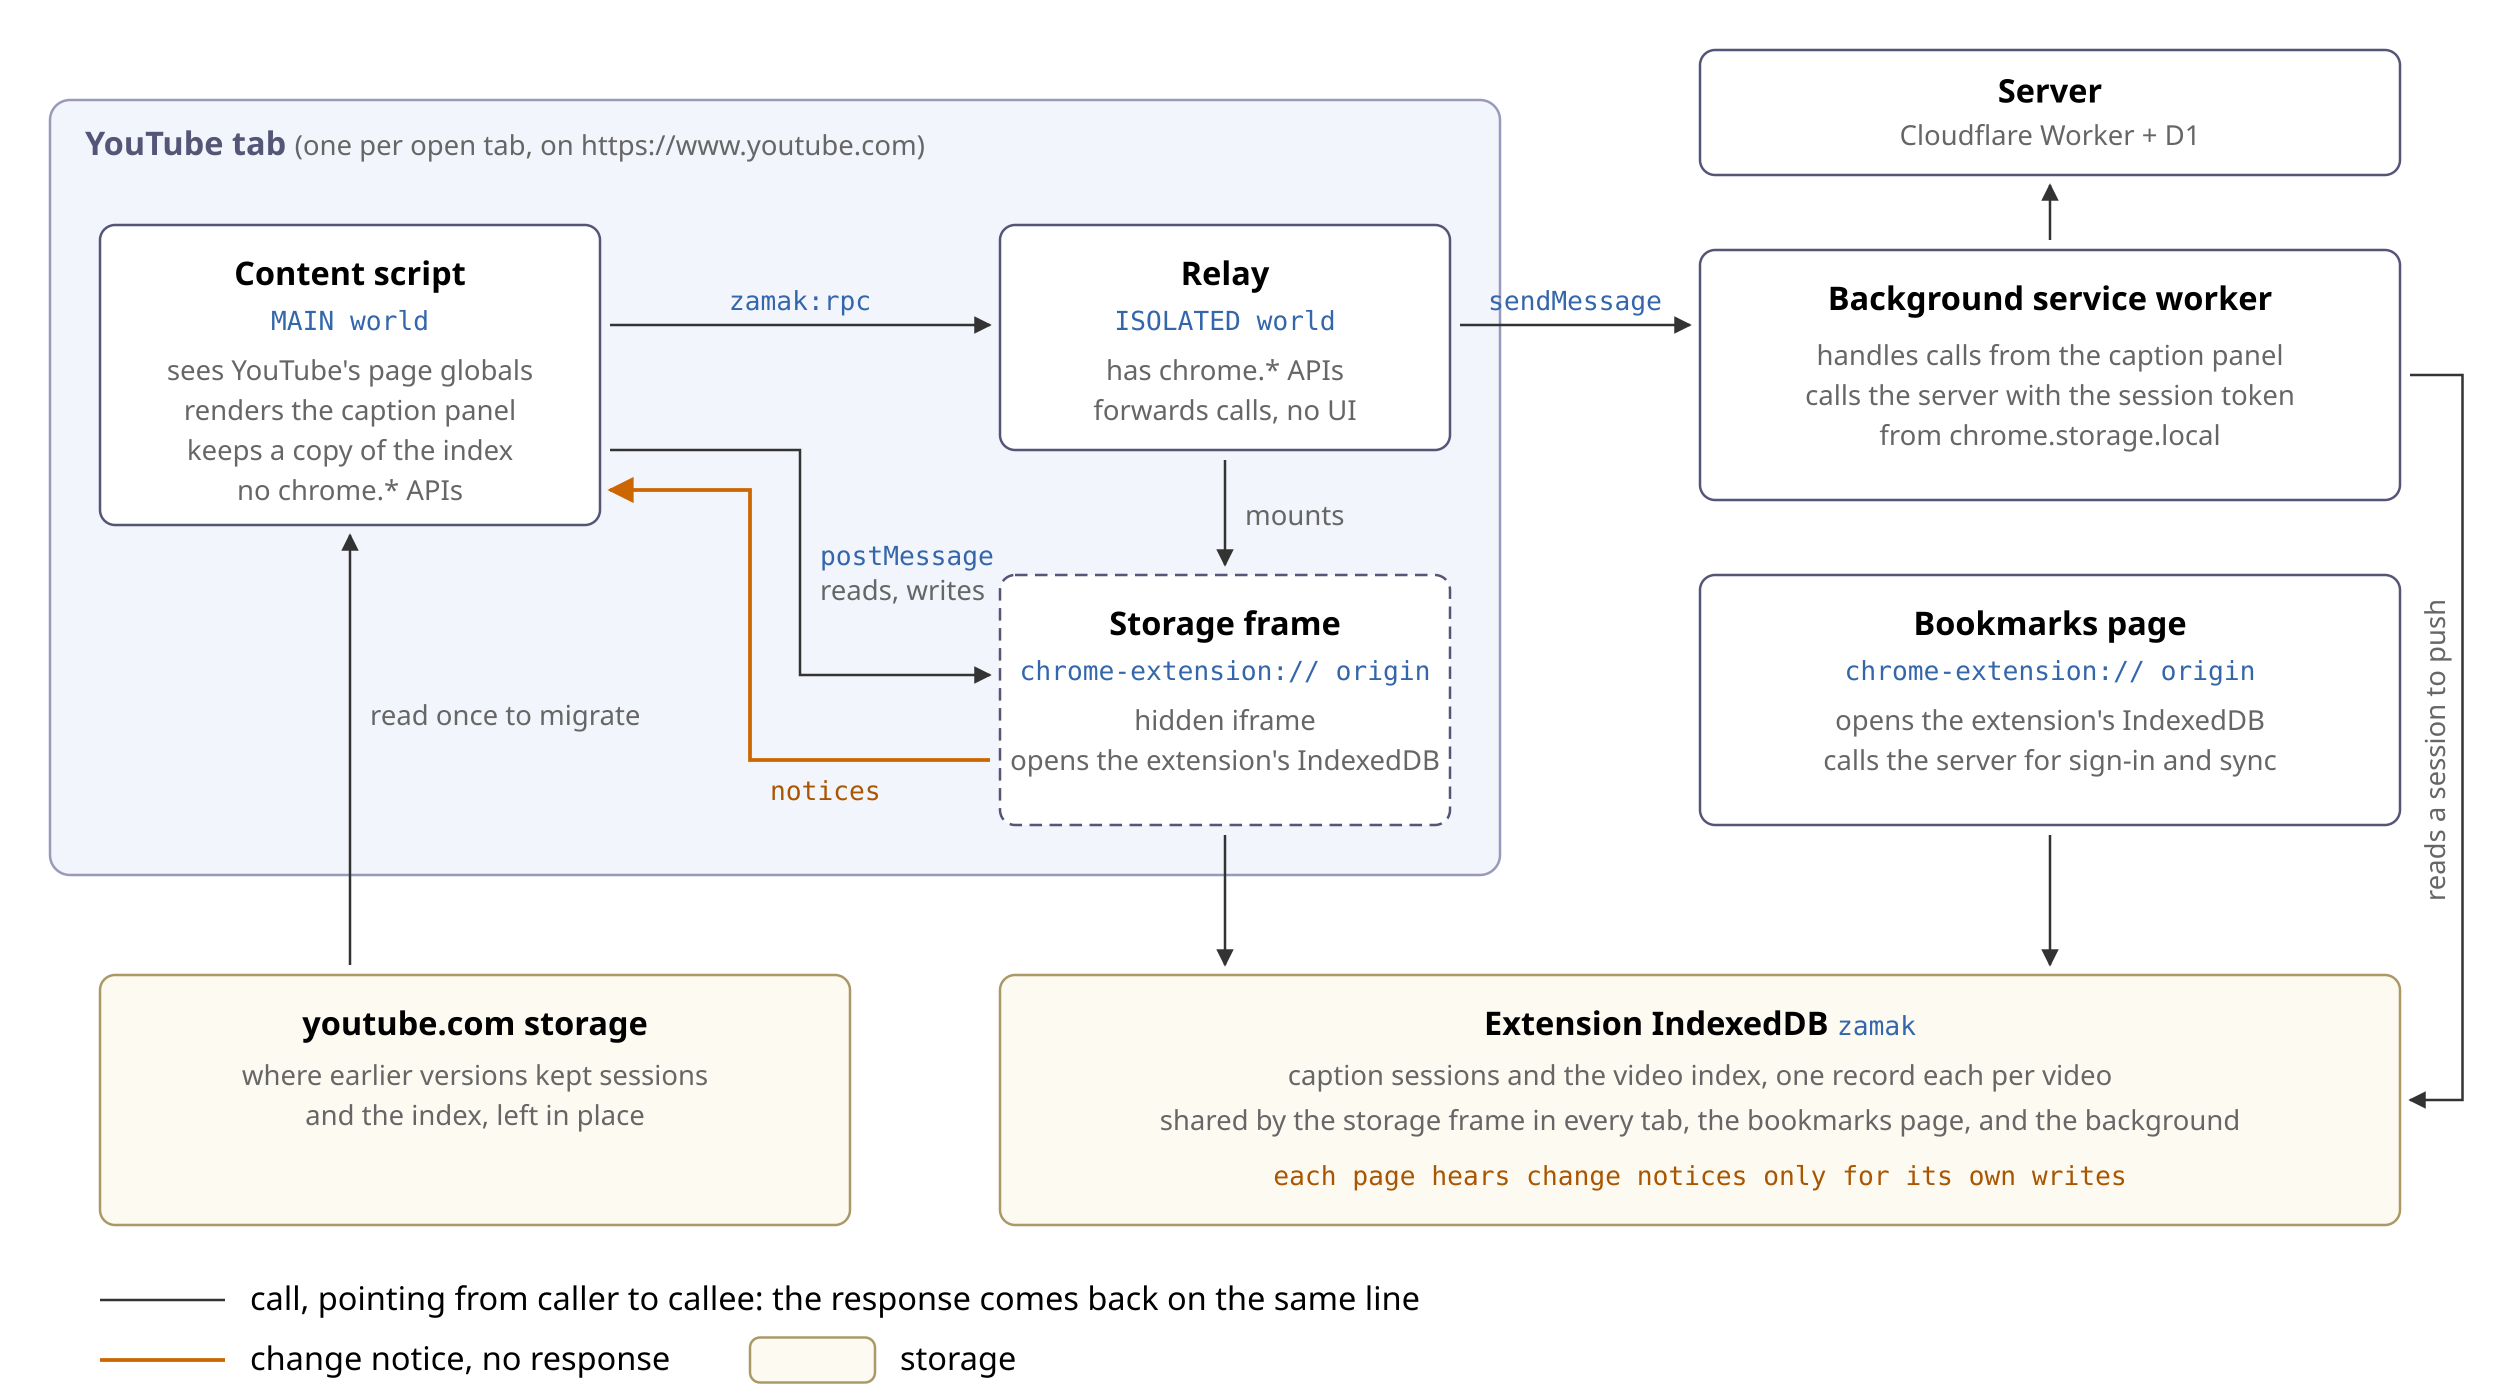
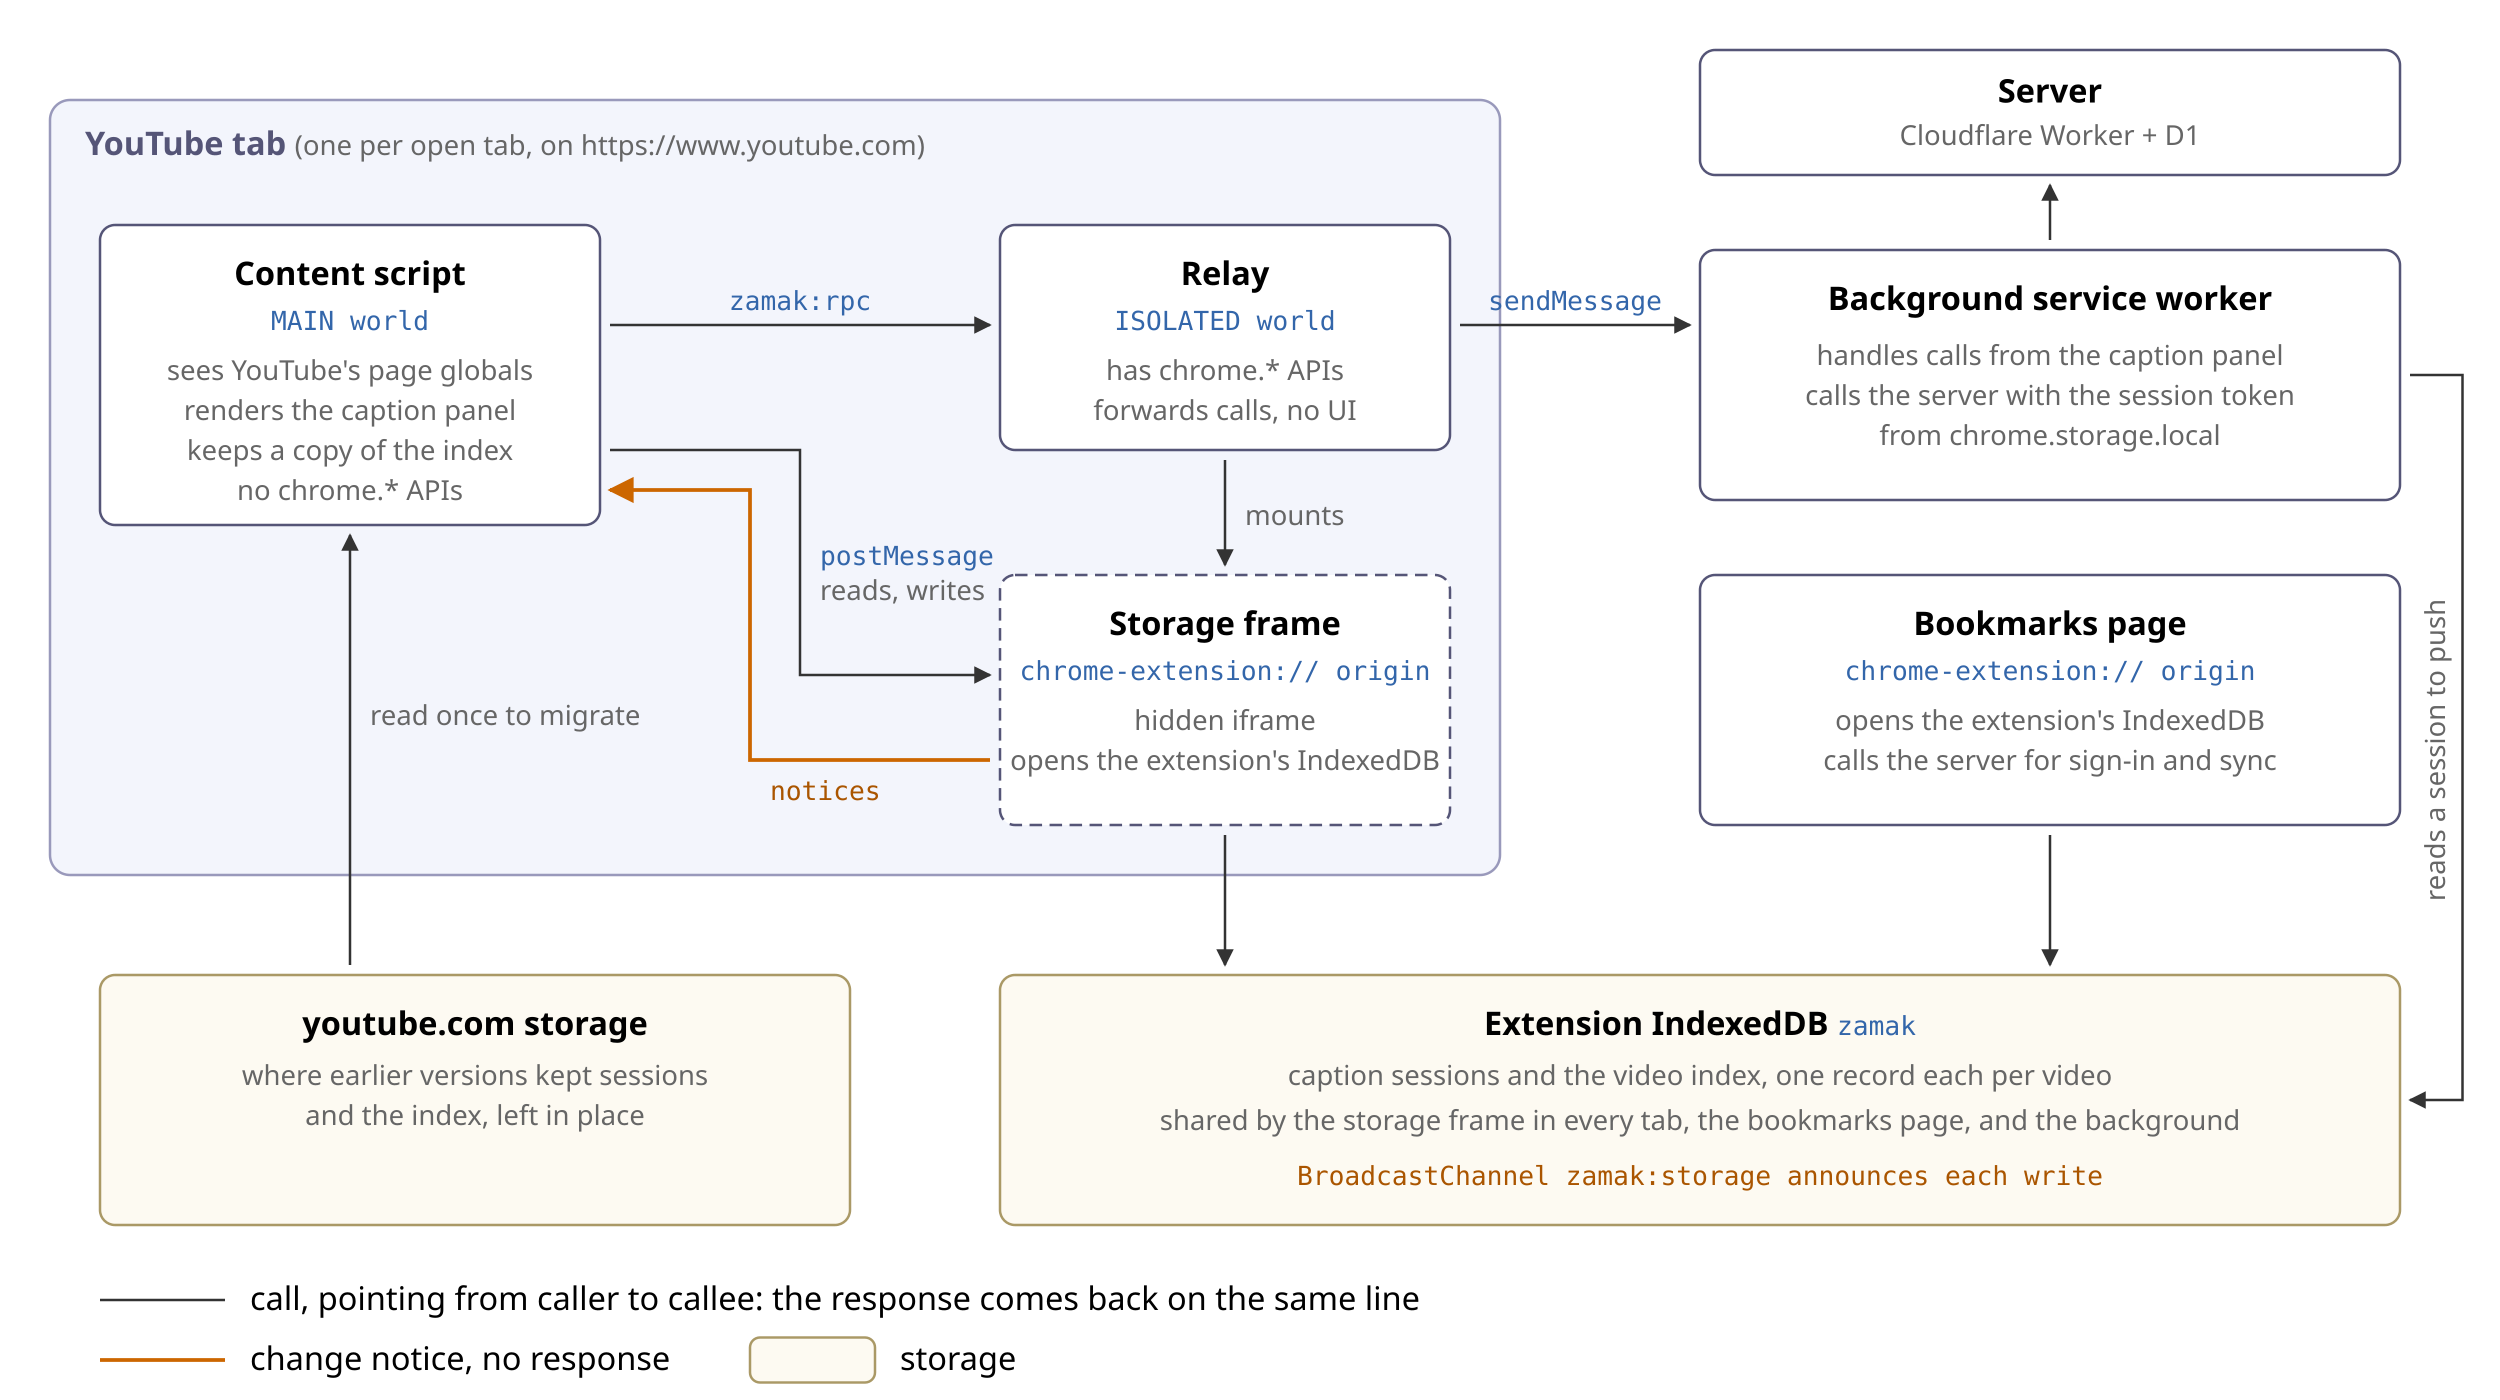
<svg xmlns="http://www.w3.org/2000/svg" width="1000" height="560" viewBox="0 0 1000 560" font-family="system-ui, sans-serif" font-size="13">
  <defs>
    <marker id="a" viewBox="0 0 10 10" refX="9" refY="5" markerWidth="7" markerHeight="7" orient="auto-start-reverse">
      <path d="M0,0 L10,5 L0,10 z" fill="#333" />
    </marker>
    <marker id="o" viewBox="0 0 10 10" refX="9" refY="5" markerWidth="7" markerHeight="7" orient="auto-start-reverse">
      <path d="M0,0 L10,5 L0,10 z" fill="#c60" />
    </marker>
    <style>
      .c { font-family: ui-monospace, SFMono-Regular, Menlo, Consolas, monospace; font-size: 10.5px; fill: #36a; }
      .oc { font-family: ui-monospace, SFMono-Regular, Menlo, Consolas, monospace; font-size: 10.5px; fill: #a50; }
      .t { font-weight: bold; }
      .s { fill: #666; font-size: 11px; }
      .box { fill: #fff; stroke: #557; }
      .ext { fill: #fff; stroke: #557; stroke-dasharray: 5 3; }
      .store { fill: #fdfaf2; stroke: #a96; }
      .line { stroke: #333; fill: none; }
      .bc { stroke: #c60; stroke-width: 1.5; fill: none; }
    </style>
  </defs>
  <rect width="1000" height="560" fill="#fff" />
  <rect x="20" y="40" width="580" height="310" rx="8" fill="#f3f5fc" stroke="#99b" />
  <text x="34" y="62" class="t" fill="#557">YouTube tab <tspan class="s" font-weight="normal">(one per open tab, on https://www.youtube.com)</tspan>
  </text>
  <rect x="40" y="90" width="200" height="120" rx="6" class="box" />
  <text x="140" y="114" text-anchor="middle" class="t">Content script</text>
  <text x="140" y="132" text-anchor="middle" class="c">MAIN world</text>
  <text x="140" y="152" text-anchor="middle" class="s">sees YouTube's page globals</text>
  <text x="140" y="168" text-anchor="middle" class="s">renders the caption panel</text>
  <text x="140" y="184" text-anchor="middle" class="s">keeps a copy of the index</text>
  <text x="140" y="200" text-anchor="middle" class="s">no chrome.* APIs</text>
  <rect x="400" y="90" width="180" height="90" rx="6" class="box" />
  <text x="490" y="114" text-anchor="middle" class="t">Relay</text>
  <text x="490" y="132" text-anchor="middle" class="c">ISOLATED world</text>
  <text x="490" y="152" text-anchor="middle" class="s">has chrome.* APIs</text>
  <text x="490" y="168" text-anchor="middle" class="s">forwards calls, no UI</text>
  <rect x="400" y="230" width="180" height="100" rx="6" class="ext" />
  <text x="490" y="254" text-anchor="middle" class="t">Storage frame</text>
  <text x="490" y="272" text-anchor="middle" class="c">chrome-extension:// origin</text>
  <text x="490" y="292" text-anchor="middle" class="s">hidden iframe</text>
  <text x="490" y="308" text-anchor="middle" class="s">opens the extension's IndexedDB</text>
  <line x1="244" y1="130" x2="396" y2="130" class="line" marker-end="url(#a)" />
  <text x="320" y="124" text-anchor="middle" class="c">zamak:rpc</text>
  <line x1="490" y1="184" x2="490" y2="226" class="line" marker-end="url(#a)" />
  <text x="498" y="210" class="s">mounts</text>
  <path d="M 244 180 L 320 180 L 320 270 L 396 270" class="line" marker-end="url(#a)" />
  <text x="328" y="226" class="c">postMessage</text>
  <text x="328" y="240" class="s">reads, writes</text>
  <path d="M 396 304 L 300 304 L 300 196 L 244 196" class="bc" marker-end="url(#o)" />
  <text x="308" y="320" class="oc">notices</text>
  <rect x="680" y="20" width="280" height="50" rx="6" class="box" />
  <text x="820" y="41" text-anchor="middle" class="t">Server</text>
  <text x="820" y="58" text-anchor="middle" class="s">Cloudflare Worker + D1</text>
  <rect x="680" y="100" width="280" height="100" rx="6" class="box" />
  <text x="820" y="124" text-anchor="middle" class="t">Background service worker</text>
  <text x="820" y="146" text-anchor="middle" class="s">handles calls from the caption panel</text>
  <text x="820" y="162" text-anchor="middle" class="s">calls the server with the session token</text>
  <text x="820" y="178" text-anchor="middle" class="s">from chrome.storage.local</text>
  <line x1="820" y1="96" x2="820" y2="74" class="line" marker-end="url(#a)" />
  <line x1="584" y1="130" x2="676" y2="130" class="line" marker-end="url(#a)" />
  <text x="630" y="124" text-anchor="middle" class="c">sendMessage</text>
  <rect x="680" y="230" width="280" height="100" rx="6" class="box" />
  <text x="820" y="254" text-anchor="middle" class="t">Bookmarks page</text>
  <text x="820" y="272" text-anchor="middle" class="c">chrome-extension:// origin</text>
  <text x="820" y="292" text-anchor="middle" class="s">opens the extension's IndexedDB</text>
  <text x="820" y="308" text-anchor="middle" class="s">calls the server for sign-in and sync</text>
  <rect x="400" y="390" width="560" height="100" rx="6" class="store" />
  <text x="680" y="414" text-anchor="middle" class="t">Extension IndexedDB <tspan class="c" font-weight="normal">zamak</tspan>
  </text>
  <text x="680" y="434" text-anchor="middle" class="s">caption sessions and the video index, one record each per video</text>
  <text x="680" y="452" text-anchor="middle" class="s">shared by the storage frame in every tab, the bookmarks page, and the background</text>
-   <text x="680" y="474" text-anchor="middle" class="oc">each page hears change notices only for its own writes</text>
+   <text x="680" y="474" text-anchor="middle" class="oc">BroadcastChannel zamak:storage announces each write</text>
  <line x1="490" y1="334" x2="490" y2="386" class="line" marker-end="url(#a)" />
  <line x1="820" y1="334" x2="820" y2="386" class="line" marker-end="url(#a)" />
  <path d="M 964 150 L 985 150 L 985 440 L 964 440" class="line" marker-end="url(#a)" />
  <text x="978" y="300" text-anchor="middle" class="s" transform="rotate(-90 978 300)">reads a session to push</text>
  <rect x="40" y="390" width="300" height="100" rx="6" class="store" />
  <text x="190" y="414" text-anchor="middle" class="t">youtube.com storage</text>
  <text x="190" y="434" text-anchor="middle" class="s">where earlier versions kept sessions</text>
  <text x="190" y="450" text-anchor="middle" class="s">and the index, left in place</text>
  <line x1="140" y1="386" x2="140" y2="214" class="line" marker-end="url(#a)" />
  <text x="148" y="290" class="s">read once to migrate</text>
  <line x1="40" y1="520" x2="90" y2="520" class="line" />
  <text x="100" y="524">call, pointing from caller to callee: the response comes back on the same line</text>
  <line x1="40" y1="544" x2="90" y2="544" class="bc" />
  <text x="100" y="548">change notice, no response</text>
  <rect x="300" y="535" width="50" height="18" rx="4" fill="#fdfaf2" stroke="#a96" />
  <text x="360" y="548">storage</text>
</svg>
